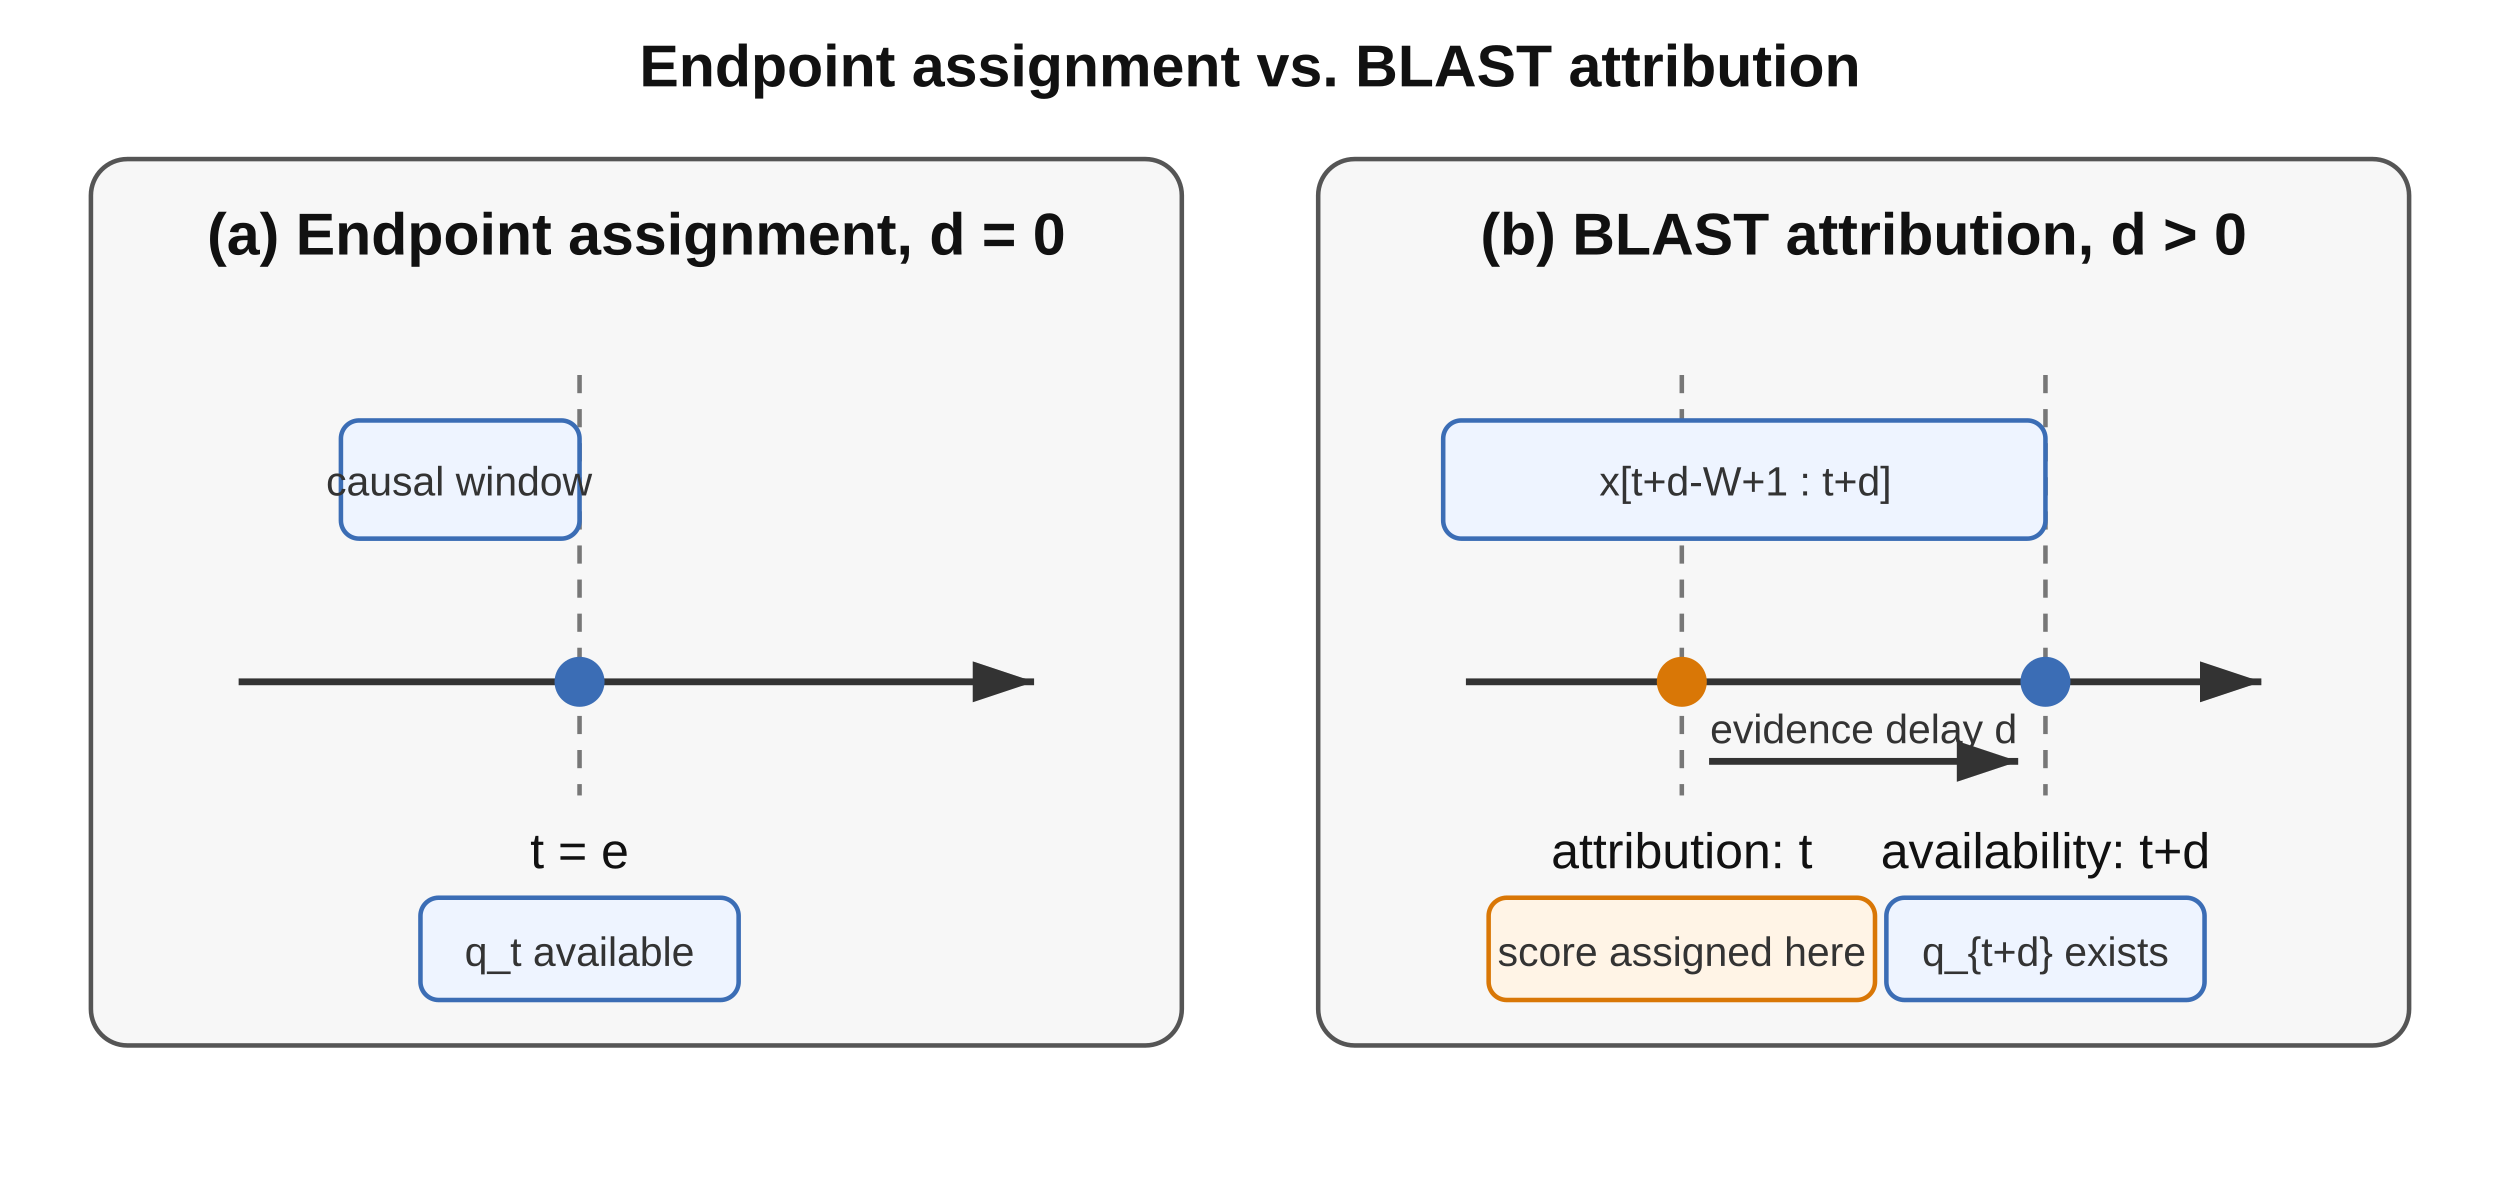
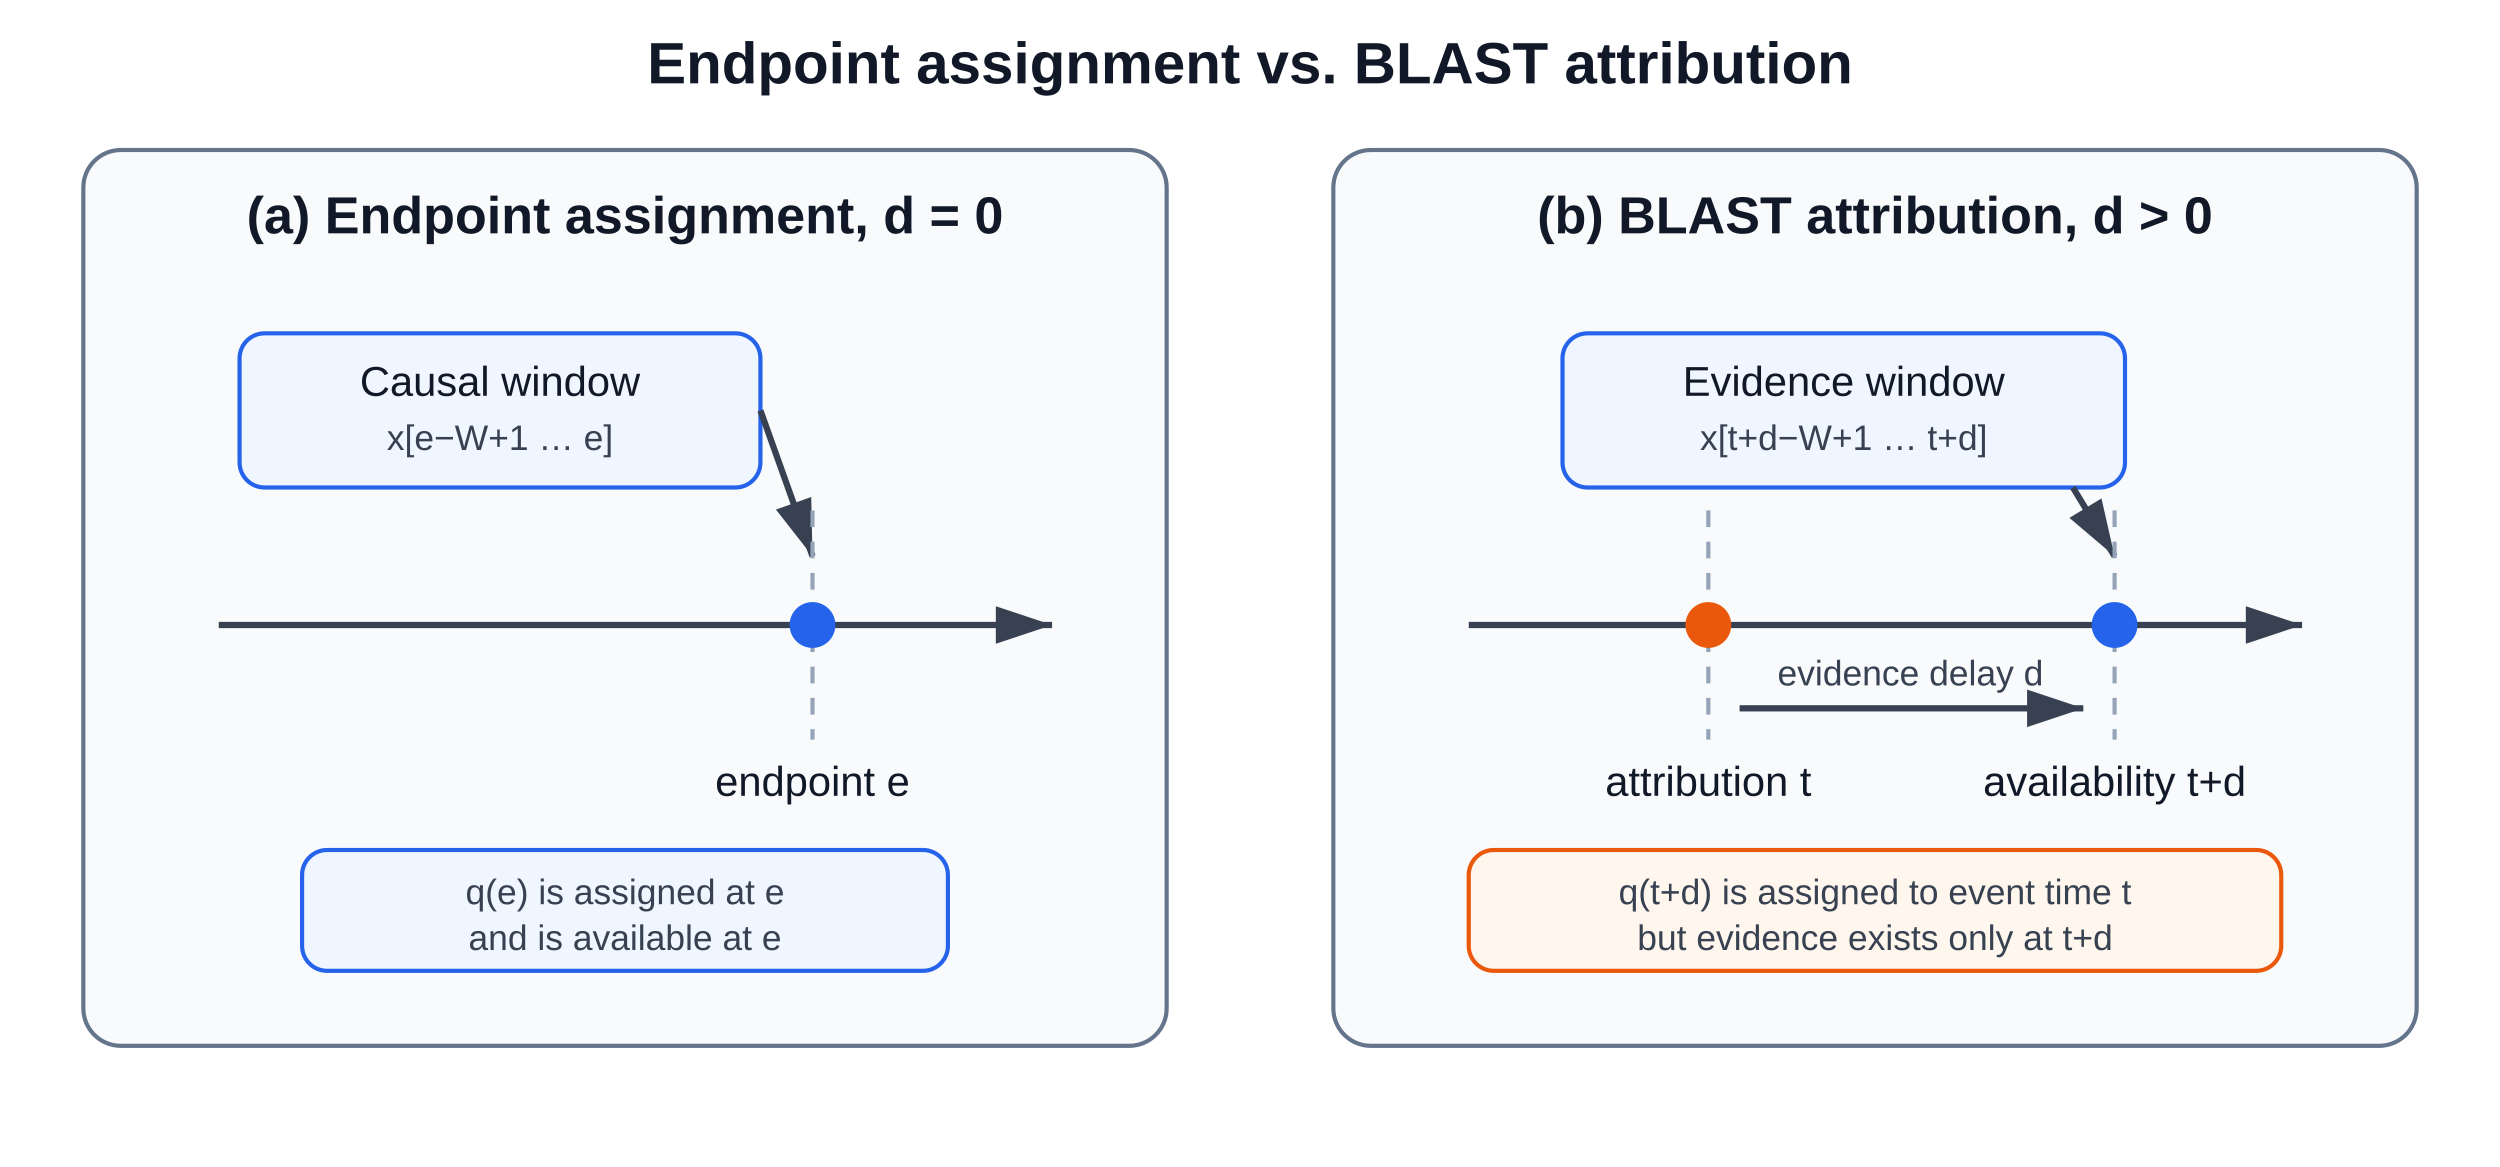
- <svg xmlns="http://www.w3.org/2000/svg" width="1100" height="520" viewBox="0 0 1100 520">
+ <svg xmlns="http://www.w3.org/2000/svg" width="1200" height="560" viewBox="0 0 1200 560" role="img" aria-labelledby="title desc">
  <style>
-     .t{font:22px Arial,sans-serif;fill:#111}.s{font:18px Arial,sans-serif;fill:#333}.h{font:bold 26px Arial,sans-serif;fill:#111}.b{fill:#f7f7f7;stroke:#555;stroke-width:2}.p{fill:#eef4ff;stroke:#3b6db5;stroke-width:2}.a{fill:#fff4e6;stroke:#d97706;stroke-width:2}.line{stroke:#333;stroke-width:3}.dash{stroke:#777;stroke-width:2;stroke-dasharray:8 7}.arrow{marker-end:url(#m)}
+     .title{font:700 28px Arial,Helvetica,sans-serif;fill:#111827}
+     .panel-title{font:700 25px Arial,Helvetica,sans-serif;fill:#111827}
+     .body{font:20px Arial,Helvetica,sans-serif;fill:#111827}
+     .small{font:17px Arial,Helvetica,sans-serif;fill:#374151}
+     .panel{fill:#f8fafc;stroke:#64748b;stroke-width:2}
+     .blue{fill:#eff6ff;stroke:#2563eb;stroke-width:2}
+     .orange{fill:#fff7ed;stroke:#ea580c;stroke-width:2}
+     .timeline{stroke:#374151;stroke-width:3}
+     .guide{stroke:#94a3b8;stroke-width:2;stroke-dasharray:8 7}
+     .arrow{stroke:#374151;stroke-width:3;marker-end:url(#arrow)}
  </style>
  <defs>
-     <marker id="m" markerWidth="10" markerHeight="10" refX="9" refY="3" orient="auto">
-       <path d="M0,0 L0,6 L9,3 z" fill="#333" />
+     <marker id="arrow" markerWidth="10" markerHeight="10" refX="9" refY="3" orient="auto">
+       <path d="M0,0 L0,6 L9,3 z" fill="#374151" />
    </marker>
  </defs>
-   <text x="550" y="38" text-anchor="middle" class="h">Endpoint assignment vs. BLAST attribution</text>
-   <rect x="40" y="70" width="480" height="390" rx="16" class="b" />
-   <rect x="580" y="70" width="480" height="390" rx="16" class="b" />
-   <text x="280" y="112" text-anchor="middle" class="h">(a) Endpoint assignment, d = 0</text>
-   <text x="820" y="112" text-anchor="middle" class="h">(b) BLAST attribution, d &gt; 0</text>
-   <line x1="105" y1="300" x2="455" y2="300" class="line arrow" />
-   <line x1="645" y1="300" x2="995" y2="300" class="line arrow" />
-   <line x1="255" y1="165" x2="255" y2="350" class="dash" />
-   <line x1="740" y1="165" x2="740" y2="350" class="dash" />
-   <line x1="900" y1="165" x2="900" y2="350" class="dash" />
-   <rect x="150" y="185" width="105" height="52" rx="8" class="p" />
-   <text x="202" y="218" text-anchor="middle" class="s">causal window</text>
-   <rect x="635" y="185" width="265" height="52" rx="8" class="p" />
-   <text x="768" y="218" text-anchor="middle" class="s">x[t+d-W+1 : t+d]</text>
-   <circle cx="255" cy="300" r="11" fill="#3b6db5" />
-   <text x="255" y="382" text-anchor="middle" class="t">t = e</text>
-   <rect x="185" y="395" width="140" height="45" rx="8" class="p" />
-   <text x="255" y="425" text-anchor="middle" class="s">q_t available</text>
-   <circle cx="740" cy="300" r="11" fill="#d97706" />
-   <circle cx="900" cy="300" r="11" fill="#3b6db5" />
-   <text x="740" y="382" text-anchor="middle" class="t">attribution: t</text>
-   <text x="900" y="382" text-anchor="middle" class="t">availability: t+d</text>
-   <rect x="655" y="395" width="170" height="45" rx="8" class="a" />
-   <text x="740" y="425" text-anchor="middle" class="s">score assigned here</text>
-   <rect x="830" y="395" width="140" height="45" rx="8" class="p" />
-   <text x="900" y="425" text-anchor="middle" class="s">q_{t+d} exists</text>
-   <line x1="752" y1="335" x2="888" y2="335" class="line arrow" />
-   <text x="820" y="327" text-anchor="middle" class="s">evidence delay d</text>
+   <text x="600" y="40" text-anchor="middle" class="title">Endpoint assignment vs. BLAST attribution</text>
+   <rect x="40" y="72" width="520" height="430" rx="18" class="panel" />
+   <text x="300" y="112" text-anchor="middle" class="panel-title">(a) Endpoint assignment, d = 0</text>
+   <rect x="115" y="160" width="250" height="74" rx="12" class="blue" />
+   <text x="240" y="190" text-anchor="middle" class="body">Causal window</text>
+   <text x="240" y="216" text-anchor="middle" class="small">x[e−W+1 … e]</text>
+   <line x1="365" y1="197" x2="390" y2="267" class="arrow" />
+   <line x1="105" y1="300" x2="505" y2="300" class="timeline arrow" />
+   <line x1="390" y1="245" x2="390" y2="355" class="guide" />
+   <circle cx="390" cy="300" r="11" fill="#2563eb" />
+   <text x="390" y="382" text-anchor="middle" class="body">endpoint e</text>
+   <rect x="145" y="408" width="310" height="58" rx="12" class="blue" />
+   <text x="300" y="434" text-anchor="middle" class="small">q(e) is assigned at e</text>
+   <text x="300" y="456" text-anchor="middle" class="small">and is available at e</text>
+   <rect x="640" y="72" width="520" height="430" rx="18" class="panel" />
+   <text x="900" y="112" text-anchor="middle" class="panel-title">(b) BLAST attribution, d &gt; 0</text>
+   <rect x="750" y="160" width="270" height="74" rx="12" class="blue" />
+   <text x="885" y="190" text-anchor="middle" class="body">Evidence window</text>
+   <text x="885" y="216" text-anchor="middle" class="small">x[t+d−W+1 … t+d]</text>
+   <line x1="995" y1="234" x2="1015" y2="267" class="arrow" />
+   <line x1="705" y1="300" x2="1105" y2="300" class="timeline arrow" />
+   <line x1="820" y1="245" x2="820" y2="355" class="guide" />
+   <line x1="1015" y1="245" x2="1015" y2="355" class="guide" />
+   <circle cx="820" cy="300" r="11" fill="#ea580c" />
+   <circle cx="1015" cy="300" r="11" fill="#2563eb" />
+   <line x1="835" y1="340" x2="1000" y2="340" class="arrow" />
+   <text x="917" y="329" text-anchor="middle" class="small">evidence delay d</text>
+   <text x="820" y="382" text-anchor="middle" class="body">attribution t</text>
+   <text x="1015" y="382" text-anchor="middle" class="body">availability t+d</text>
+   <rect x="705" y="408" width="390" height="58" rx="12" class="orange" />
+   <text x="900" y="434" text-anchor="middle" class="small">q(t+d) is assigned to event time t</text>
+   <text x="900" y="456" text-anchor="middle" class="small">but evidence exists only at t+d</text>
</svg>
